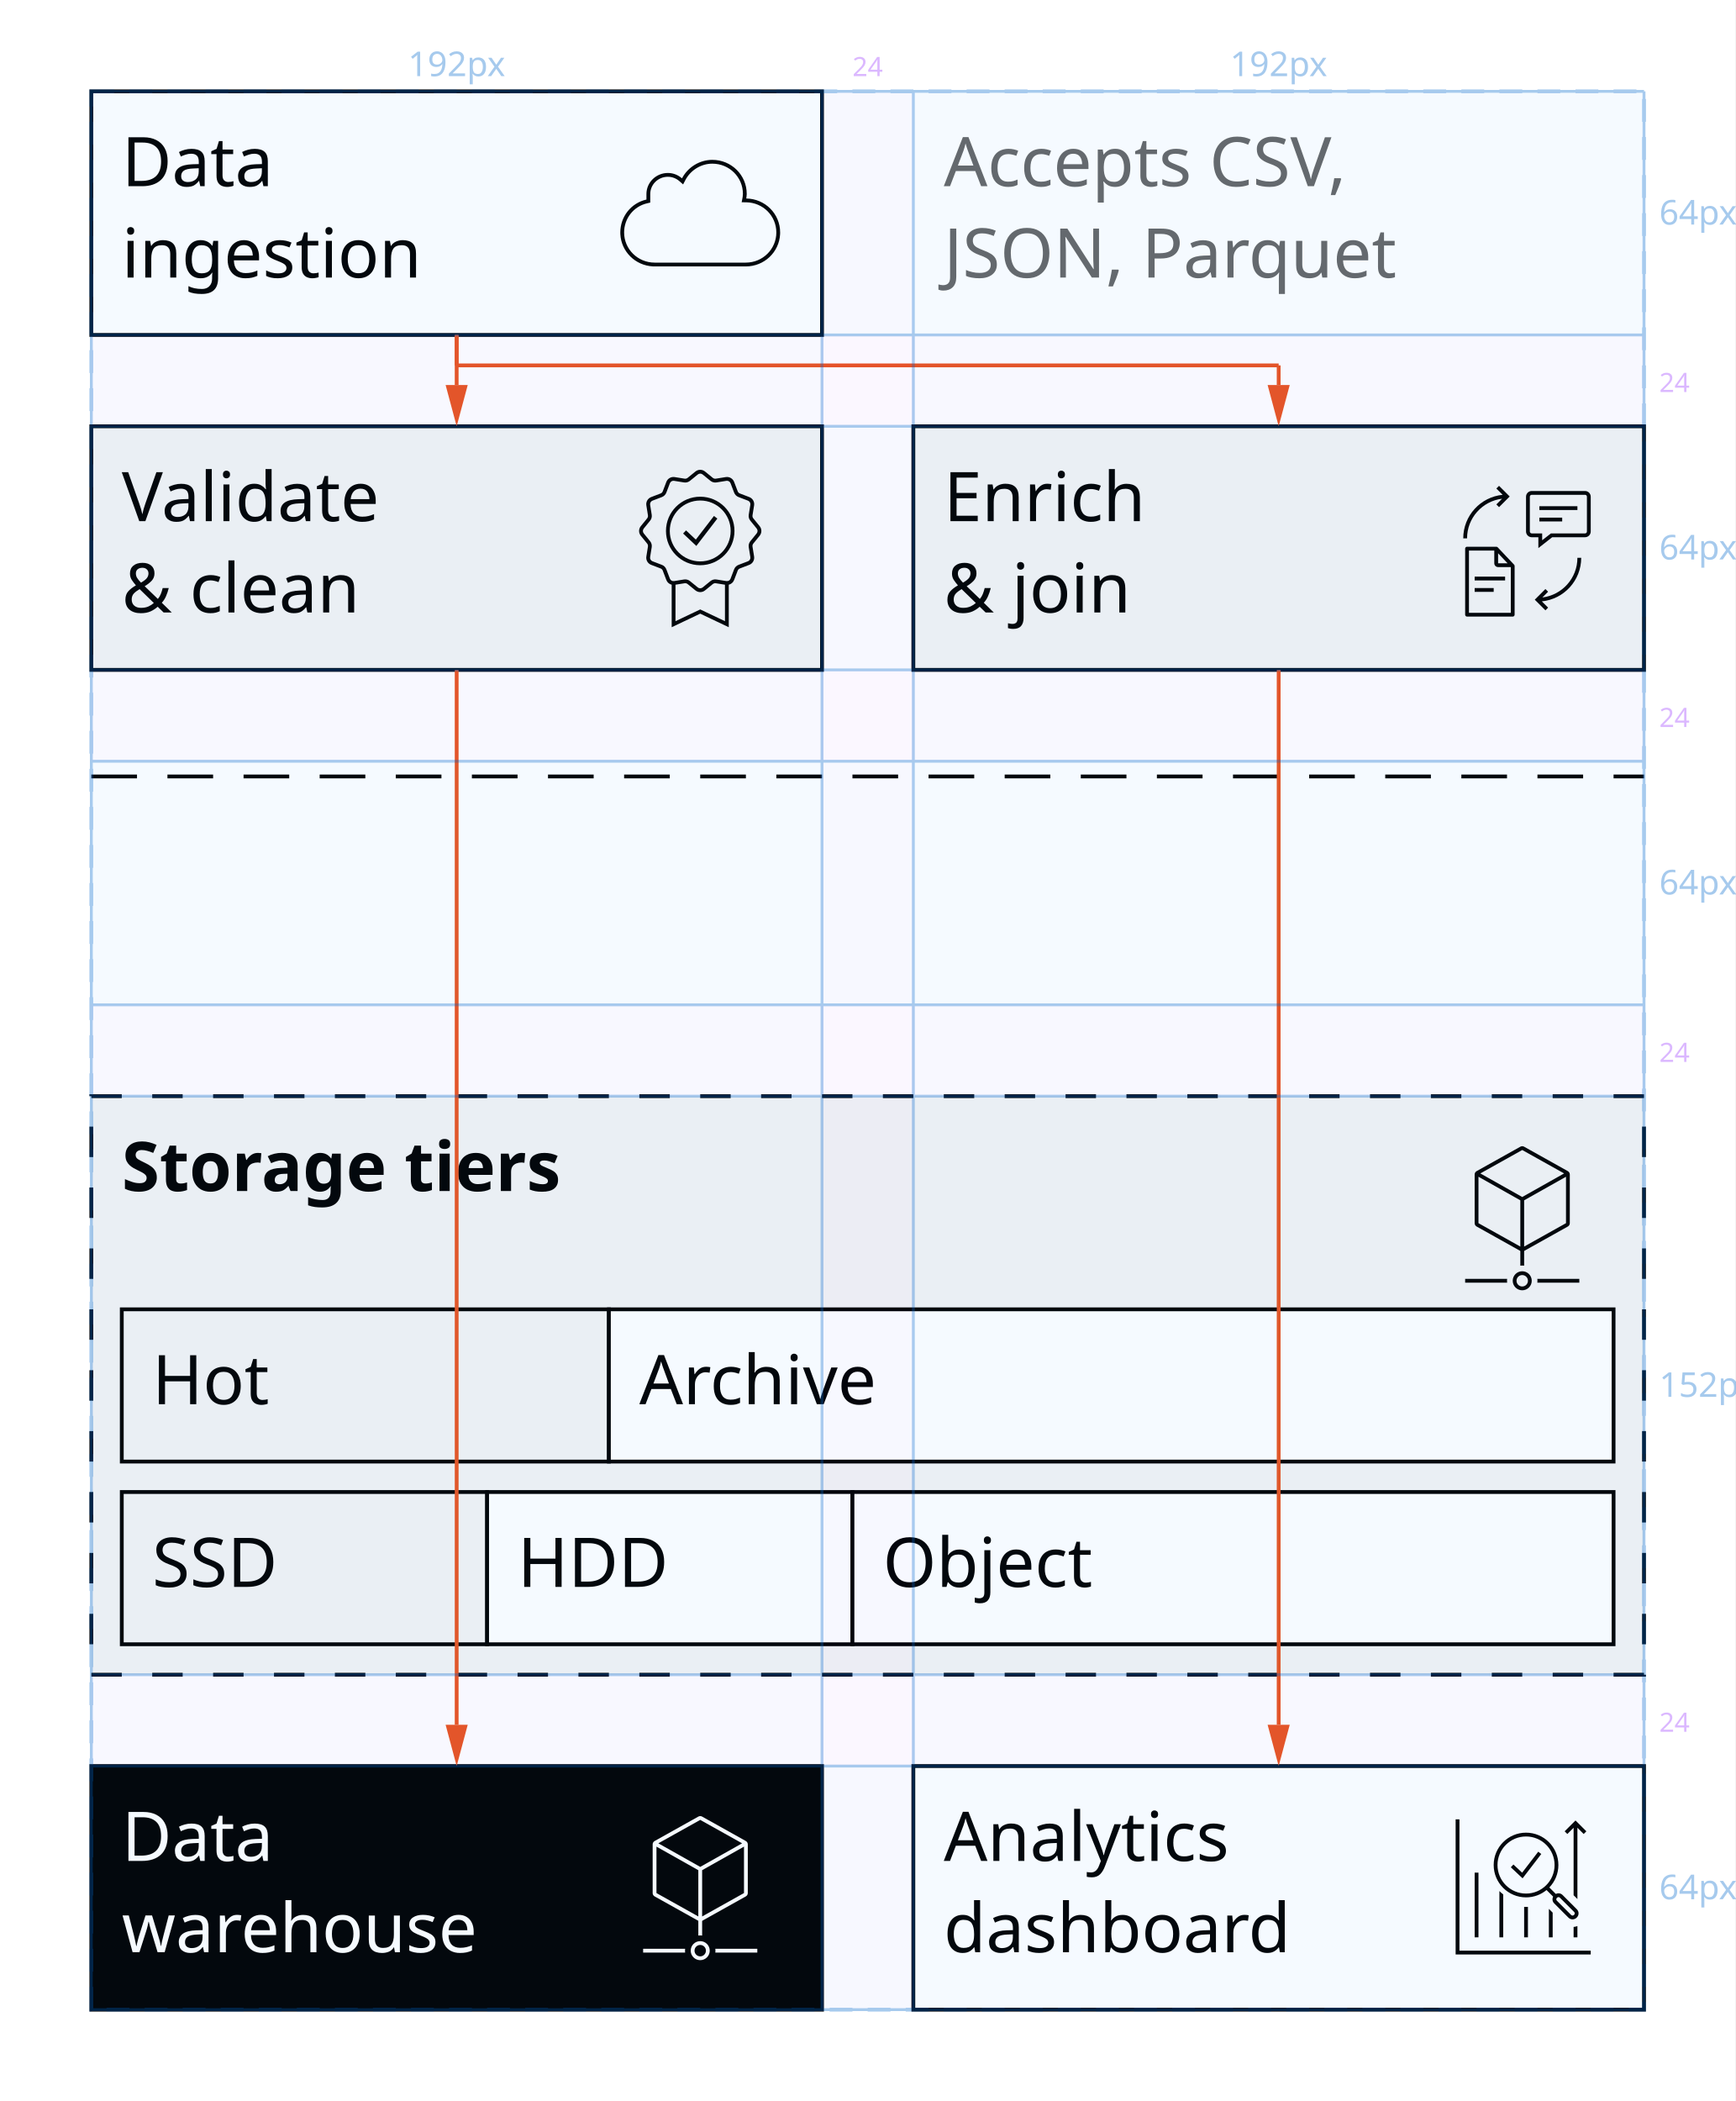
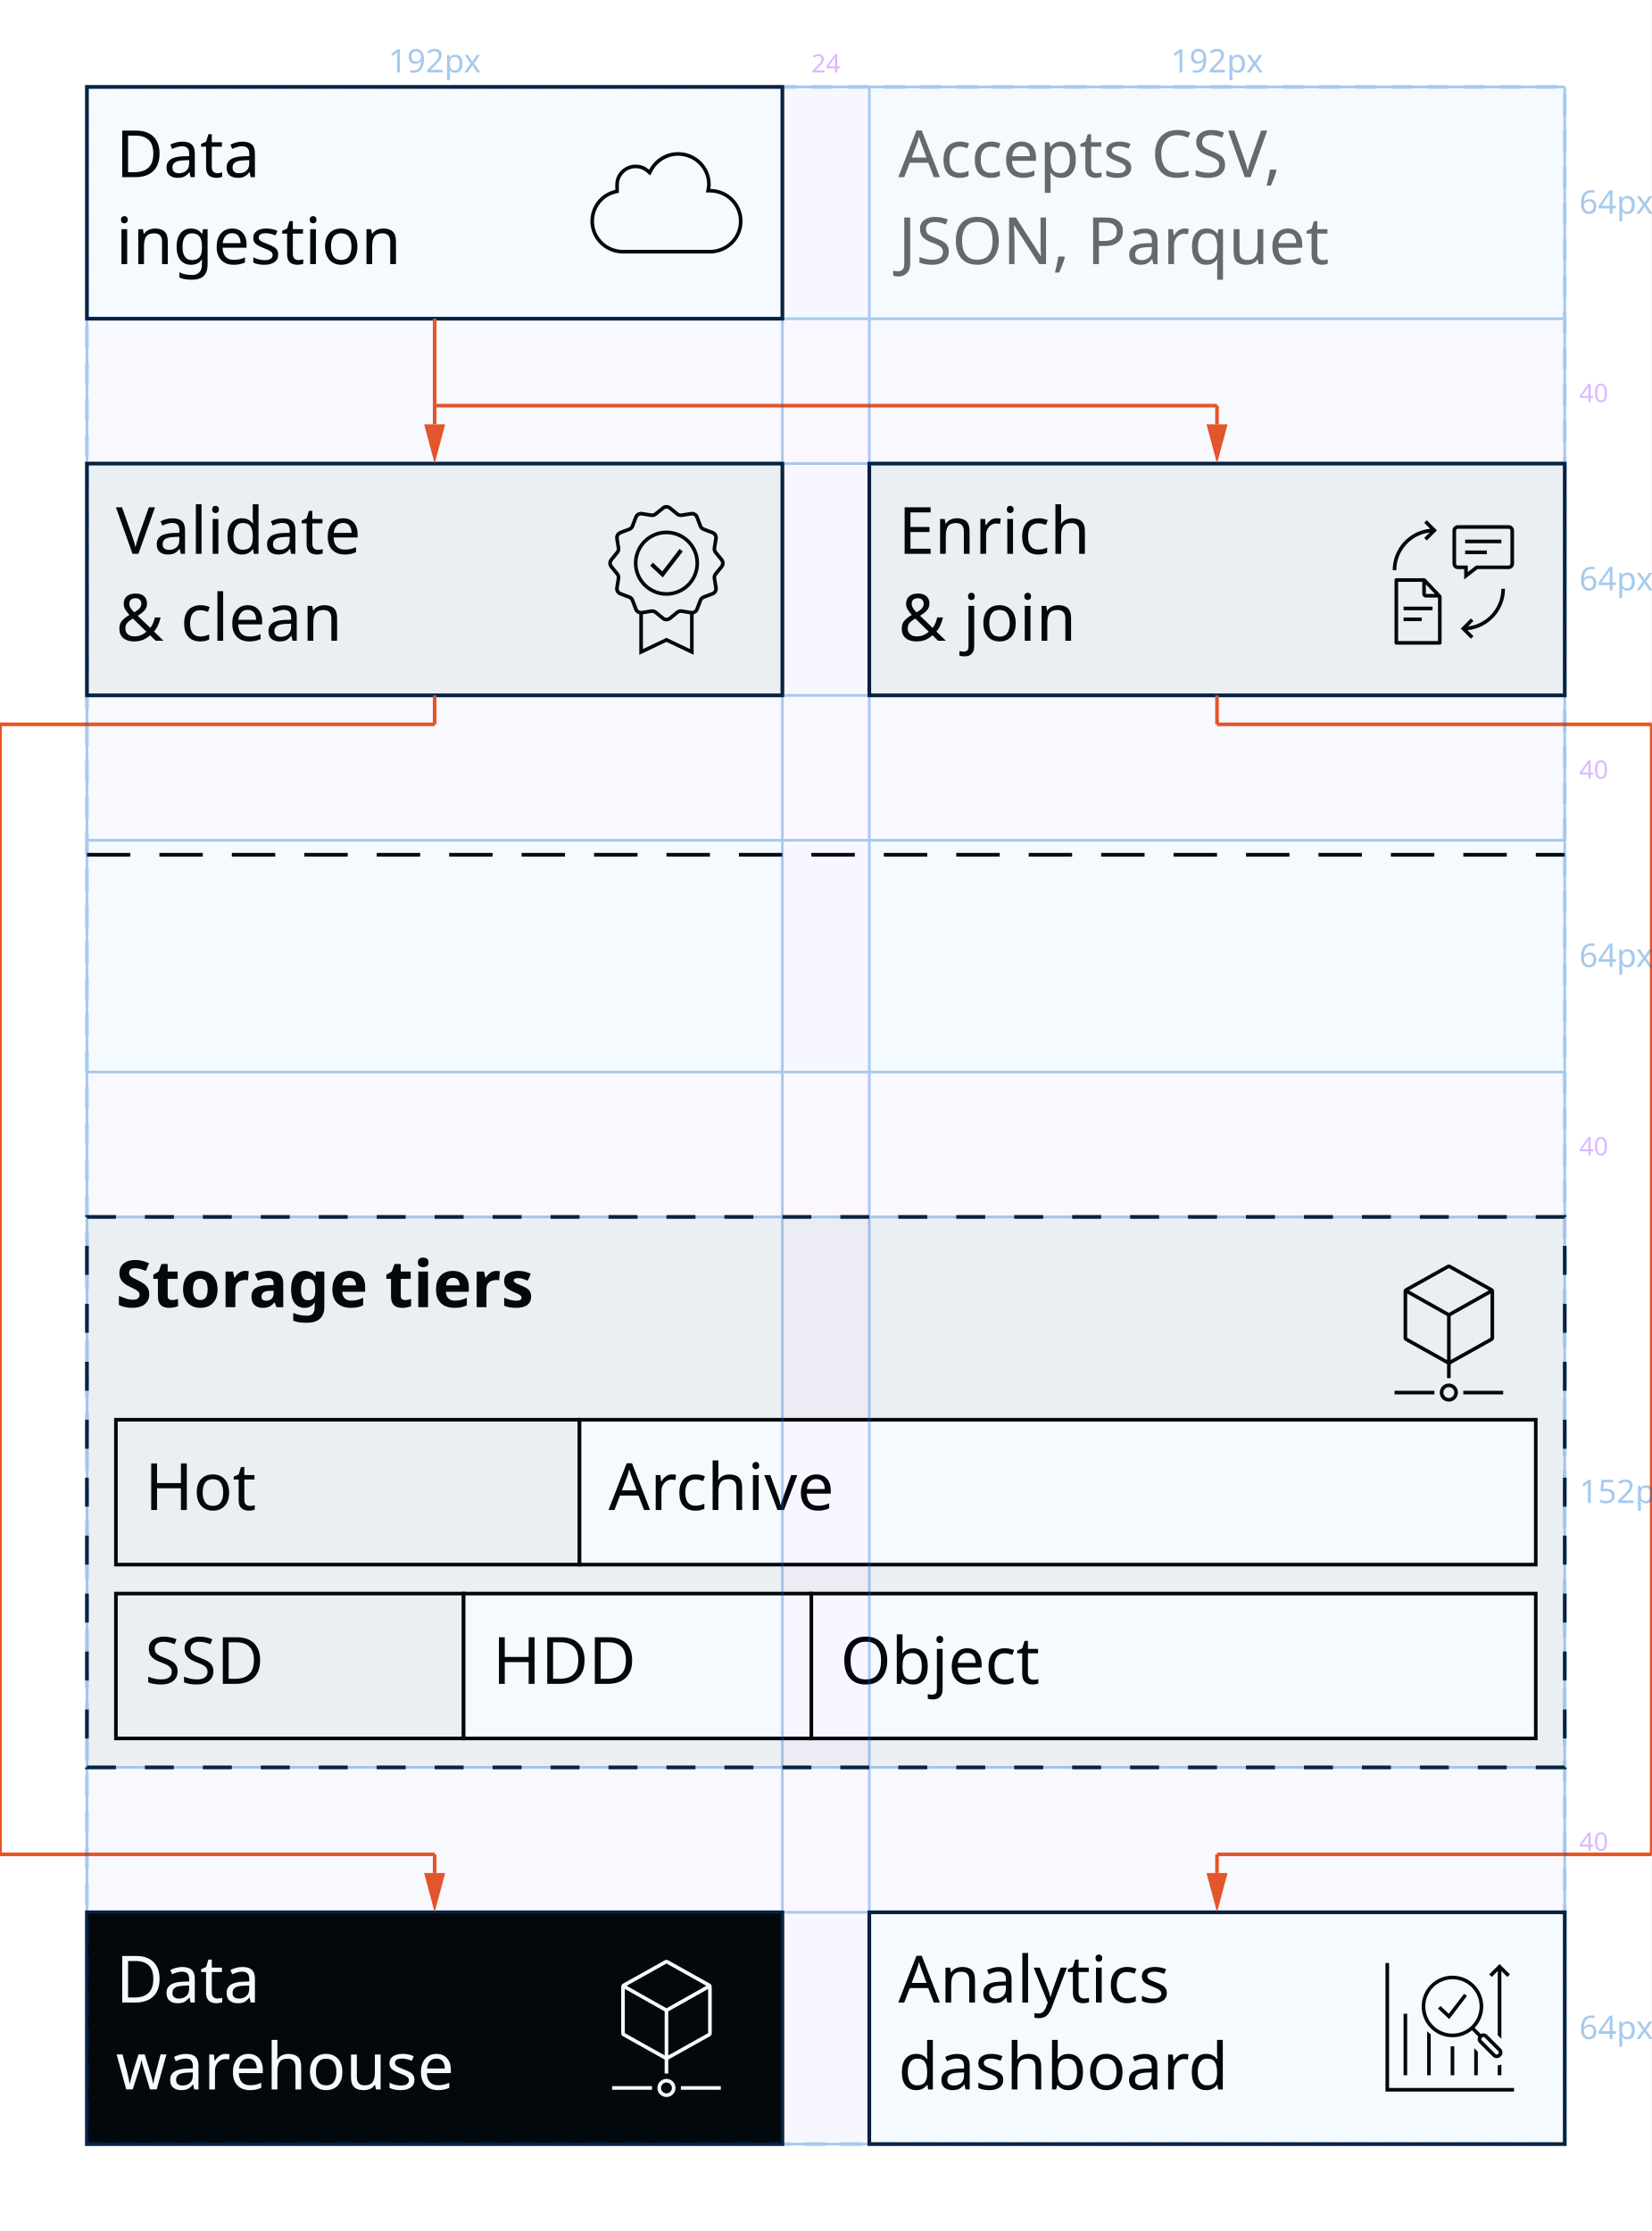
- <svg xmlns="http://www.w3.org/2000/svg" width="456" height="552" viewBox="0 0 456 552" xml:space="preserve">
-   <rect width="456" height="552" fill="#FFFFFF" />
+ <svg xmlns="http://www.w3.org/2000/svg" width="456" height="616" viewBox="0 0 456 616" xml:space="preserve">
+   <rect width="456" height="616" fill="#FFFFFF" />
  <g data-component-id="ingest">
    <rect x="24" y="24" width="192" height="64" fill="#FFFFFF" stroke="#000000" stroke-width="1" stroke-miterlimit="10" />
    <text font-family="Ubuntu Sans">
      <tspan x="32" y="48.92" font-size="18" font-weight="400" fill="#000000">Data</tspan>
      <tspan x="32" y="72.92" font-size="18" font-weight="400" fill="#000000">ingestion</tspan>
    </text>
    <g class="dg-icon" transform="translate(160 32)">
      <path fill-rule="evenodd" clip-rule="evenodd" d="M27.186 10C32.196 10 36.217 14 36.217 18.923L36.211 19.143C36.187 19.652 36.094 20.147 36.093 20.154C41.041 20.216 45 24.154 45 29.077L44.988 29.536C44.748 34.246 40.822 38 35.969 38H12.031L11.565 37.988C6.928 37.757 3.245 34.094 3.012 29.536L3 29.077C3 24.954 5.784 21.352 9.866 20.429V18.984C9.866 15.908 12.402 13.446 15.495 13.446L15.749 13.452C17.017 13.51 18.22 13.996 19.206 14.861C20.753 11.908 23.845 10 27.186 10ZM27.186 11C24.224 11 21.469 12.695 20.092 15.325L19.502 16.452L18.547 15.613C17.674 14.847 16.608 14.446 15.495 14.446C12.935 14.446 10.866 16.479 10.866 18.984V21.227L10.087 21.403C6.472 22.221 4 25.409 4 29.077C4 33.438 7.564 37 12.031 37H35.969C40.436 37 44 33.438 44 29.077C44 24.713 40.493 21.208 36.08 21.153L34.888 21.139L35.11 19.967V19.965C35.111 19.962 35.112 19.956 35.113 19.948C35.116 19.933 35.121 19.91 35.126 19.88C35.136 19.819 35.149 19.73 35.163 19.626C35.191 19.411 35.217 19.151 35.217 18.923C35.217 14.562 31.653 11 27.186 11Z" fill="#000000" />
    </g>
  </g>
  <g data-component-id="ingest_note">
    <rect x="240" y="24" width="192" height="64" fill="#FFFFFF" stroke="none" stroke-width="1" stroke-miterlimit="10" />
    <text font-family="Ubuntu Sans">
      <tspan x="248" y="48.92" font-size="18" font-weight="400" fill="#666666">Accepts CSV,</tspan>
      <tspan x="248" y="72.92" font-size="18" font-weight="400" fill="#666666">JSON, Parquet</tspan>
    </text>
  </g>
  <g data-component-id="validate">
-     <rect x="24" y="112" width="192" height="64" fill="#F3F3F3" stroke="#000000" stroke-width="1" stroke-miterlimit="10" />
+     <rect x="24" y="128" width="192" height="64" fill="#F3F3F3" stroke="#000000" stroke-width="1" stroke-miterlimit="10" />
    <text font-family="Ubuntu Sans">
-       <tspan x="32" y="136.92" font-size="18" font-weight="400" fill="#000000">Validate</tspan>
-       <tspan x="32" y="160.92" font-size="18" font-weight="400" fill="#000000">&amp; clean</tspan>
+       <tspan x="32" y="152.92" font-size="18" font-weight="400" fill="#000000">Validate</tspan>
+       <tspan x="32" y="176.92" font-size="18" font-weight="400" fill="#000000">&amp; clean</tspan>
    </text>
-     <g class="dg-icon" transform="translate(160 120)">
+     <g class="dg-icon" transform="translate(160 136)">
      <path fill-rule="evenodd" clip-rule="evenodd" d="M22.738 3.882C23.473 3.284 24.527 3.284 25.262 3.882L27.314 5.552C27.535 5.731 27.822 5.808 28.104 5.763L30.716 5.344C31.651 5.193 32.565 5.72 32.902 6.605L33.845 9.077C33.946 9.343 34.157 9.554 34.423 9.655L36.895 10.598C37.78 10.935 38.307 11.849 38.156 12.784L37.737 15.396C37.692 15.678 37.769 15.965 37.948 16.186L39.618 18.238C40.216 18.973 40.216 20.027 39.618 20.762L37.948 22.814C37.769 23.035 37.692 23.322 37.737 23.604L38.156 26.216C38.307 27.151 37.78 28.065 36.895 28.402L34.423 29.345C34.157 29.446 33.946 29.657 33.845 29.923L32.902 32.395C32.661 33.027 32.126 33.473 31.5 33.624V44.791L24 41.225L16.5 44.791V33.624C15.874 33.473 15.339 33.027 15.098 32.395L14.155 29.923C14.054 29.657 13.843 29.446 13.577 29.345L11.105 28.402C10.22 28.065 9.693 27.151 9.844 26.216L10.263 23.604C10.308 23.322 10.231 23.035 10.052 22.814L8.382 20.762C7.784 20.027 7.784 18.973 8.382 18.238L10.052 16.186C10.231 15.965 10.308 15.678 10.263 15.396L9.844 12.784C9.693 11.848 10.22 10.935 11.105 10.598L13.577 9.655C13.843 9.554 14.054 9.343 14.155 9.077L15.098 6.605C15.435 5.72 16.349 5.193 17.284 5.344L19.896 5.763C20.178 5.808 20.465 5.731 20.686 5.552L22.738 3.882ZM19.896 33.237L17.5 33.621V43.208L23.785 40.22L24 40.117L24.215 40.22L30.5 43.208V33.621L28.104 33.237C27.822 33.192 27.535 33.269 27.314 33.448L25.262 35.118C24.527 35.716 23.473 35.716 22.738 35.118L20.686 33.448C20.465 33.269 20.178 33.192 19.896 33.237ZM24.631 4.658C24.263 4.359 23.737 4.359 23.369 4.658L21.316 6.327C20.874 6.687 20.3 6.841 19.737 6.751L17.125 6.331C16.657 6.256 16.201 6.519 16.032 6.962L15.09 9.434C14.887 9.966 14.466 10.387 13.934 10.59L11.462 11.532C11.019 11.701 10.756 12.157 10.831 12.625L11.251 15.237C11.341 15.8 11.187 16.374 10.827 16.816L9.158 18.869C8.859 19.237 8.859 19.763 9.158 20.131L10.827 22.184C11.187 22.626 11.341 23.2 11.251 23.763L10.831 26.375C10.756 26.843 11.019 27.299 11.462 27.468L13.934 28.41C14.466 28.613 14.887 29.034 15.09 29.566L16.032 32.038C16.201 32.481 16.657 32.744 17.125 32.669L19.737 32.249C20.3 32.159 20.874 32.313 21.316 32.673L23.369 34.342C23.737 34.641 24.263 34.641 24.631 34.342L26.684 32.673C27.126 32.313 27.7 32.159 28.263 32.249L30.875 32.669C31.343 32.744 31.799 32.481 31.968 32.038L32.91 29.566C33.113 29.034 33.534 28.613 34.066 28.41L36.538 27.468C36.981 27.299 37.244 26.843 37.169 26.375L36.749 23.763C36.659 23.2 36.813 22.626 37.173 22.184L38.842 20.131C39.141 19.763 39.141 19.237 38.842 18.869L37.173 16.816C36.813 16.374 36.659 15.8 36.749 15.237L37.169 12.625C37.244 12.157 36.981 11.701 36.538 11.532L34.066 10.59C33.534 10.387 33.113 9.966 32.91 9.434L31.968 6.962C31.799 6.519 31.343 6.256 30.875 6.331L28.263 6.751C27.7 6.841 27.126 6.687 26.684 6.327L24.631 4.658Z" fill="#000000" />
      <path d="M28.5 16.248L22.977 23.439L22.525 23.013L19.501 20.171L20.27 19.351L22.842 21.768L27.607 15.562L28.5 16.248Z" fill="#000000" />
      <path fill-rule="evenodd" clip-rule="evenodd" d="M24 10.5C28.971 10.5 33 14.529 33 19.5C33 24.471 28.971 28.5 24 28.5C19.029 28.5 15 24.471 15 19.5C15 14.529 19.029 10.5 24 10.5ZM24 11.5C19.582 11.5 16 15.082 16 19.5C16 23.918 19.582 27.5 24 27.5C28.418 27.5 32 23.918 32 19.5C32 15.082 28.418 11.5 24 11.5Z" fill="#000000" />
    </g>
  </g>
  <g data-component-id="enrich">
-     <rect x="240" y="112" width="192" height="64" fill="#F3F3F3" stroke="#000000" stroke-width="1" stroke-miterlimit="10" />
+     <rect x="240" y="128" width="192" height="64" fill="#F3F3F3" stroke="#000000" stroke-width="1" stroke-miterlimit="10" />
    <text font-family="Ubuntu Sans">
-       <tspan x="248" y="136.92" font-size="18" font-weight="400" fill="#000000">Enrich</tspan>
-       <tspan x="248" y="160.92" font-size="18" font-weight="400" fill="#000000">&amp; join</tspan>
+       <tspan x="248" y="152.92" font-size="18" font-weight="400" fill="#000000">Enrich</tspan>
+       <tspan x="248" y="176.92" font-size="18" font-weight="400" fill="#000000">&amp; join</tspan>
    </text>
-     <g class="dg-icon" transform="translate(376 120)">
+     <g class="dg-icon" transform="translate(376 136)">
      <path d="M39.5 26.556C39.5 32.519 34.961 37.421 29.149 37.998L30.798 39.647L30.091 40.353L27.293 37.556L30.091 34.758L30.798 35.465L29.288 36.974C34.479 36.338 38.5 31.918 38.5 26.556H39.5Z" fill="#000000" />
      <path d="M20.707 10.444L17.909 13.242L17.202 12.535L18.711 11.025C13.52 11.661 9.5 16.082 9.5 21.444H8.5C8.5 15.481 13.039 10.578 18.85 10.001L17.202 8.354L17.909 7.646L20.707 10.444Z" fill="#000000" />
      <path d="M34.5 17H28.5V16H34.5V17Z" fill="#000000" />
      <path d="M38.5 14H28.5V13H38.5V14Z" fill="#000000" />
      <path fill-rule="evenodd" clip-rule="evenodd" d="M40.5 9C41.328 9 42 9.672 42 10.5V19.645C42 20.422 41.41 21.061 40.653 21.138L40.5 21.145H31.881L28.238 24V21.145H26.5L26.347 21.138C25.59 21.061 25 20.422 25 19.645V10.5C25 9.672 25.672 9 26.5 9H40.5ZM26.5 10C26.224 10 26 10.224 26 10.5V19.645C26 19.922 26.224 20.145 26.5 20.145H29.238V21.945L31.536 20.145H40.5C40.776 20.145 41 19.922 41 19.645V10.5C41 10.258 40.829 10.056 40.601 10.01L40.5 10H26.5Z" fill="#000000" />
      <path d="M16.5 35.5H11.5V34.5H16.5V35.5Z" fill="#000000" />
      <path d="M19.5 32.5H11.5V31.5H19.5V32.5Z" fill="#000000" />
      <path fill-rule="evenodd" clip-rule="evenodd" d="M17.196 23.648C17.334 23.648 17.465 23.704 17.56 23.804L21.863 28.356C21.951 28.449 22 28.573 22 28.7V41.5C22 41.776 21.776 42 21.5 42H9.5C9.224 42 9 41.776 9 41.5V24.148C9 23.906 9.171 23.704 9.399 23.657L9.5 23.648H17.196ZM10 41H21V28.99H17.657C17.105 28.99 16.657 28.542 16.657 27.99V24.648H10V41ZM17.657 27.99H20.142L17.657 25.362V27.99Z" fill="#000000" />
    </g>
  </g>
  <g data-component-id="_auto_1">
-     <line class="dg-separator" x1="24" y1="204.0" x2="432" y2="204.0" fill="none" stroke="#000000" stroke-width="1" stroke-miterlimit="10" stroke-dasharray="12 8" />
+     <line class="dg-separator" x1="24" y1="236.0" x2="432" y2="236.0" fill="none" stroke="#000000" stroke-width="1" stroke-miterlimit="10" stroke-dasharray="12 8" />
  </g>
  <g data-component-id="storage">
-     <rect x="24" y="288" width="408" height="152" fill="#F3F3F3" stroke="#000000" stroke-width="1" stroke-miterlimit="10" stroke-dasharray="8 8" />
+     <rect x="24" y="336" width="408" height="152" fill="#F3F3F3" stroke="#000000" stroke-width="1" stroke-miterlimit="10" stroke-dasharray="8 8" />
    <text font-family="Ubuntu Sans">
-       <tspan x="32" y="312.92" font-size="18" font-weight="700" fill="#000000">Storage tiers</tspan>
+       <tspan x="32" y="360.92" font-size="18" font-weight="700" fill="#000000">Storage tiers</tspan>
    </text>
  </g>
-   <rect x="32" y="344" width="128" height="40" fill="#F3F3F3" stroke="#000000" stroke-width="1" stroke-miterlimit="10" />
+   <rect x="32" y="392" width="128" height="40" fill="#F3F3F3" stroke="#000000" stroke-width="1" stroke-miterlimit="10" />
  <text font-family="Ubuntu Sans">
-     <tspan x="40" y="368.92" font-size="18" font-weight="400" fill="#000000">Hot</tspan>
+     <tspan x="40" y="416.92" font-size="18" font-weight="400" fill="#000000">Hot</tspan>
  </text>
-   <rect x="160" y="344" width="264" height="40" fill="#FFFFFF" stroke="#000000" stroke-width="1" stroke-miterlimit="10" />
+   <rect x="160" y="392" width="264" height="40" fill="#FFFFFF" stroke="#000000" stroke-width="1" stroke-miterlimit="10" />
  <text font-family="Ubuntu Sans">
-     <tspan x="168" y="368.92" font-size="18" font-weight="400" fill="#000000">Archive</tspan>
+     <tspan x="168" y="416.92" font-size="18" font-weight="400" fill="#000000">Archive</tspan>
  </text>
-   <rect x="32" y="392" width="96" height="40" fill="#F3F3F3" stroke="#000000" stroke-width="1" stroke-miterlimit="10" />
+   <rect x="32" y="440" width="96" height="40" fill="#F3F3F3" stroke="#000000" stroke-width="1" stroke-miterlimit="10" />
  <text font-family="Ubuntu Sans">
-     <tspan x="40" y="416.92" font-size="18" font-weight="400" fill="#000000">SSD</tspan>
+     <tspan x="40" y="464.92" font-size="18" font-weight="400" fill="#000000">SSD</tspan>
  </text>
-   <rect x="128" y="392" width="96" height="40" fill="#FFFFFF" stroke="#000000" stroke-width="1" stroke-miterlimit="10" />
+   <rect x="128" y="440" width="96" height="40" fill="#FFFFFF" stroke="#000000" stroke-width="1" stroke-miterlimit="10" />
  <text font-family="Ubuntu Sans">
-     <tspan x="136" y="416.92" font-size="18" font-weight="400" fill="#000000">HDD</tspan>
+     <tspan x="136" y="464.92" font-size="18" font-weight="400" fill="#000000">HDD</tspan>
  </text>
-   <rect x="224" y="392" width="200" height="40" fill="#FFFFFF" stroke="#000000" stroke-width="1" stroke-miterlimit="10" />
+   <rect x="224" y="440" width="200" height="40" fill="#FFFFFF" stroke="#000000" stroke-width="1" stroke-miterlimit="10" />
  <text font-family="Ubuntu Sans">
-     <tspan x="232" y="416.92" font-size="18" font-weight="400" fill="#000000">Object</tspan>
+     <tspan x="232" y="464.92" font-size="18" font-weight="400" fill="#000000">Object</tspan>
  </text>
  <g data-component-id="storage">
-     <g class="dg-icon" transform="translate(376 296)">
+     <g class="dg-icon" transform="translate(376 344)">
      <path fill-rule="evenodd" clip-rule="evenodd" d="M35.988 11.699C36.304 11.876 36.5 12.21 36.5 12.572V25.369C36.5 25.732 36.304 26.066 35.988 26.242L24 32.941L12.012 26.242C11.696 26.066 11.5 25.732 11.5 25.369V12.572C11.5 12.21 11.696 11.876 12.012 11.699L23.512 5.273C23.815 5.103 24.185 5.103 24.488 5.273L35.988 11.699ZM12.5 25.368L23.5 31.515V19.361L12.5 13.166V25.368ZM24.5 19.361V31.515L35.5 25.368V13.167L24.5 19.361ZM12.992 12.297L24 18.494L35.007 12.297L24 6.146L12.992 12.297Z" fill="#000000" />
      <path d="M20.032 40C20.012 40.164 20 40.331 20 40.5C20 40.669 20.012 40.836 20.032 41H9V40H20.032Z" fill="#000000" />
      <path d="M39 40V41H27.968C27.988 40.836 28 40.669 28 40.5C28 40.331 27.988 40.164 27.968 40H39Z" fill="#000000" />
      <path d="M24.5 36.531C24.336 36.511 24.169 36.5 24 36.5C23.831 36.5 23.664 36.511 23.5 36.531V32H24.5V36.531Z" fill="#000000" />
      <path fill-rule="evenodd" clip-rule="evenodd" d="M24 38C25.381 38 26.5 39.119 26.5 40.5C26.5 41.881 25.381 43 24 43C22.619 43 21.5 41.881 21.5 40.5C21.5 39.119 22.619 38 24 38ZM24 39C23.172 39 22.5 39.672 22.5 40.5C22.5 41.328 23.172 42 24 42C24.828 42 25.5 41.328 25.5 40.5C25.5 39.672 24.828 39 24 39Z" fill="#000000" />
    </g>
  </g>
  <g data-component-id="warehouse">
-     <rect x="24" y="464" width="192" height="64" fill="#000000" stroke="#000000" stroke-width="1" stroke-miterlimit="10" />
+     <rect x="24" y="528" width="192" height="64" fill="#000000" stroke="#000000" stroke-width="1" stroke-miterlimit="10" />
    <text font-family="Ubuntu Sans">
-       <tspan x="32" y="488.92" font-size="18" font-weight="400" fill="#FFFFFF">Data</tspan>
-       <tspan x="32" y="512.92" font-size="18" font-weight="400" fill="#FFFFFF">warehouse</tspan>
+       <tspan x="32" y="552.92" font-size="18" font-weight="400" fill="#FFFFFF">Data</tspan>
+       <tspan x="32" y="576.92" font-size="18" font-weight="400" fill="#FFFFFF">warehouse</tspan>
    </text>
-     <g class="dg-icon" transform="translate(160 472)">
+     <g class="dg-icon" transform="translate(160 536)">
      <path fill-rule="evenodd" clip-rule="evenodd" d="M35.988 11.699C36.304 11.876 36.5 12.21 36.5 12.572V25.369C36.5 25.732 36.304 26.066 35.988 26.242L24 32.941L12.012 26.242C11.696 26.066 11.5 25.732 11.5 25.369V12.572C11.5 12.21 11.696 11.876 12.012 11.699L23.512 5.273C23.815 5.103 24.185 5.103 24.488 5.273L35.988 11.699ZM12.5 25.368L23.5 31.515V19.361L12.5 13.166V25.368ZM24.5 19.361V31.515L35.5 25.368V13.167L24.5 19.361ZM12.992 12.297L24 18.494L35.007 12.297L24 6.146L12.992 12.297Z" fill="#FFFFFF" />
      <path d="M20.032 40C20.012 40.164 20 40.331 20 40.5C20 40.669 20.012 40.836 20.032 41H9V40H20.032Z" fill="#FFFFFF" />
      <path d="M39 40V41H27.968C27.988 40.836 28 40.669 28 40.5C28 40.331 27.988 40.164 27.968 40H39Z" fill="#FFFFFF" />
      <path d="M24.5 36.531C24.336 36.511 24.169 36.5 24 36.5C23.831 36.5 23.664 36.511 23.5 36.531V32H24.5V36.531Z" fill="#FFFFFF" />
      <path fill-rule="evenodd" clip-rule="evenodd" d="M24 38C25.381 38 26.5 39.119 26.5 40.5C26.5 41.881 25.381 43 24 43C22.619 43 21.5 41.881 21.5 40.5C21.5 39.119 22.619 38 24 38ZM24 39C23.172 39 22.5 39.672 22.5 40.5C22.5 41.328 23.172 42 24 42C24.828 42 25.5 41.328 25.5 40.5C25.5 39.672 24.828 39 24 39Z" fill="#FFFFFF" />
    </g>
  </g>
  <g data-component-id="dashboard">
-     <rect x="240" y="464" width="192" height="64" fill="#FFFFFF" stroke="#000000" stroke-width="1" stroke-miterlimit="10" />
+     <rect x="240" y="528" width="192" height="64" fill="#FFFFFF" stroke="#000000" stroke-width="1" stroke-miterlimit="10" />
    <text font-family="Ubuntu Sans">
-       <tspan x="248" y="488.92" font-size="18" font-weight="400" fill="#000000">Analytics</tspan>
-       <tspan x="248" y="512.92" font-size="18" font-weight="400" fill="#000000">dashboard</tspan>
+       <tspan x="248" y="552.92" font-size="18" font-weight="400" fill="#000000">Analytics</tspan>
+       <tspan x="248" y="576.92" font-size="18" font-weight="400" fill="#000000">dashboard</tspan>
    </text>
-     <g class="dg-icon" transform="translate(376 472)">
+     <g class="dg-icon" transform="translate(376 536)">
      <path d="M7.5 40.5H42V41.5H6.5V6H7.5V40.5Z" fill="#000000" />
      <path d="M12.5 37H11.5V20H12.5V37Z" fill="#000000" />
      <path d="M18 24.841C18.313 25.156 18.648 25.449 19 25.721V37H18V24.841Z" fill="#000000" />
      <path d="M25.5 37H24.5V29H25.5V37Z" fill="#000000" />
      <path d="M32 30.512V37H31V29.512L32 30.512Z" fill="#000000" />
      <path d="M38.5 37H37.5V34.27C37.841 34.242 38.178 34.166 38.5 34.039V37Z" fill="#000000" />
      <path d="M40.853 9.146L40.147 9.854L38.5 8.207V26.946L37.5 25.946V8.207L35.853 9.854L35.147 9.146L38 6.293L40.853 9.146Z" fill="#000000" />
      <path fill-rule="evenodd" clip-rule="evenodd" d="M25 9.5C29.694 9.5 33.5 13.306 33.5 18C33.5 20.289 32.593 22.365 31.121 23.894L32.831 25.604C33.398 25.303 34.117 25.392 34.594 25.869L38.363 29.639C38.949 30.224 38.949 31.174 38.363 31.76L38.28 31.843L38.166 31.945C37.577 32.426 36.708 32.392 36.159 31.843L32.39 28.074C31.912 27.597 31.824 26.877 32.124 26.311L30.387 24.573C28.92 25.776 27.045 26.5 25 26.5C20.306 26.5 16.5 22.694 16.5 18C16.5 13.306 20.306 9.5 25 9.5ZM33.887 26.577C33.691 26.382 33.375 26.382 33.18 26.577L33.097 26.659C32.902 26.854 32.902 27.171 33.097 27.366L36.866 31.136C37.062 31.331 37.378 31.331 37.573 31.136L37.656 31.053C37.851 30.858 37.851 30.541 37.656 30.346L33.887 26.577ZM25 10.5C20.858 10.5 17.5 13.858 17.5 18C17.5 22.142 20.858 25.5 25 25.5C29.142 25.5 32.5 22.142 32.5 18C32.5 13.858 29.142 10.5 25 10.5Z" fill="#000000" />
      <path d="M29.001 15.109L24.092 21.501L21 18.596L21.686 17.867L23.972 20.015L28.208 14.5L29.001 15.109Z" fill="#000000" />
    </g>
  </g>
  <g data-component-id="_auto_2">
-     <line x1="120" y1="88" x2="120" y2="101.159" fill="none" stroke="#E95420" stroke-width="1" stroke-miterlimit="10" />
-     <polygon points="117.095,101.159 120,112 122.905,101.159" fill="#E95420" />
+     <line x1="120" y1="88" x2="120" y2="117.159" fill="none" stroke="#E95420" stroke-width="1" stroke-miterlimit="10" />
+     <polygon points="117.095,117.159 120,128 122.905,117.159" fill="#E95420" />
  </g>
  <g data-component-id="_auto_3">
-     <line x1="120" y1="88" x2="120" y2="96" fill="none" stroke="#E95420" stroke-width="1" stroke-miterlimit="10" />
-     <line x1="120" y1="96" x2="336" y2="96" fill="none" stroke="#E95420" stroke-width="1" stroke-miterlimit="10" />
-     <line x1="336" y1="96" x2="336" y2="101.159" fill="none" stroke="#E95420" stroke-width="1" stroke-miterlimit="10" />
-     <polygon points="333.095,101.159 336,112 338.905,101.159" fill="#E95420" />
+     <line x1="120" y1="88" x2="120" y2="112" fill="none" stroke="#E95420" stroke-width="1" stroke-miterlimit="10" />
+     <line x1="120" y1="112" x2="336" y2="112" fill="none" stroke="#E95420" stroke-width="1" stroke-miterlimit="10" />
+     <line x1="336" y1="112" x2="336" y2="117.159" fill="none" stroke="#E95420" stroke-width="1" stroke-miterlimit="10" />
+     <polygon points="333.095,117.159 336,128 338.905,117.159" fill="#E95420" />
  </g>
  <g data-component-id="_auto_4">
-     <line x1="120" y1="176" x2="120" y2="453.159" fill="none" stroke="#E95420" stroke-width="1" stroke-miterlimit="10" />
-     <polygon points="117.095,453.159 120,464 122.905,453.159" fill="#E95420" />
+     <line x1="120" y1="192" x2="120" y2="200" fill="none" stroke="#E95420" stroke-width="1" stroke-miterlimit="10" />
+     <line x1="120" y1="200" x2="0" y2="200" fill="none" stroke="#E95420" stroke-width="1" stroke-miterlimit="10" />
+     <line x1="0" y1="200" x2="0" y2="512" fill="none" stroke="#E95420" stroke-width="1" stroke-miterlimit="10" />
+     <line x1="0" y1="512" x2="120" y2="512" fill="none" stroke="#E95420" stroke-width="1" stroke-miterlimit="10" />
+     <line x1="120" y1="512" x2="120" y2="517.159" fill="none" stroke="#E95420" stroke-width="1" stroke-miterlimit="10" />
+     <polygon points="117.095,517.159 120,528 122.905,517.159" fill="#E95420" />
  </g>
  <g data-component-id="_auto_5">
-     <line x1="336" y1="176" x2="336" y2="453.159" fill="none" stroke="#E95420" stroke-width="1" stroke-miterlimit="10" />
-     <polygon points="333.095,453.159 336,464 338.905,453.159" fill="#E95420" />
+     <line x1="336" y1="192" x2="336" y2="200" fill="none" stroke="#E95420" stroke-width="1" stroke-miterlimit="10" />
+     <line x1="336" y1="200" x2="456" y2="200" fill="none" stroke="#E95420" stroke-width="1" stroke-miterlimit="10" />
+     <line x1="456" y1="200" x2="456" y2="512" fill="none" stroke="#E95420" stroke-width="1" stroke-miterlimit="10" />
+     <line x1="456" y1="512" x2="336" y2="512" fill="none" stroke="#E95420" stroke-width="1" stroke-miterlimit="10" />
+     <line x1="336" y1="512" x2="336" y2="517.159" fill="none" stroke="#E95420" stroke-width="1" stroke-miterlimit="10" />
+     <polygon points="333.095,517.159 336,528 338.905,517.159" fill="#E95420" />
  </g>
  <g id="layout-grid" opacity="0.35" style="pointer-events:none">
-     <rect x="24" y="24" width="408" height="504" fill="none" stroke="#0066CC" stroke-width="1" stroke-dasharray="6 4" />
-     <rect x="24" y="24" width="192" height="504" fill="#3399FF" opacity="0.08" />
-     <line x1="24" y1="24" x2="24" y2="528" stroke="#0066CC" stroke-width="0.75" />
-     <line x1="216" y1="24" x2="216" y2="528" stroke="#0066CC" stroke-width="0.75" />
+     <rect x="24" y="24" width="408" height="568" fill="none" stroke="#0066CC" stroke-width="1" stroke-dasharray="6 4" />
+     <rect x="24" y="24" width="192" height="568" fill="#3399FF" opacity="0.08" />
+     <line x1="24" y1="24" x2="24" y2="592" stroke="#0066CC" stroke-width="0.75" />
+     <line x1="216" y1="24" x2="216" y2="592" stroke="#0066CC" stroke-width="0.75" />
    <text x="120.0" y="20" text-anchor="middle" font-size="9" fill="#0066CC" font-family="Ubuntu Sans, sans-serif">192px</text>
-     <rect x="240" y="24" width="192" height="504" fill="#3399FF" opacity="0.08" />
-     <line x1="240" y1="24" x2="240" y2="528" stroke="#0066CC" stroke-width="0.75" />
-     <line x1="432" y1="24" x2="432" y2="528" stroke="#0066CC" stroke-width="0.75" />
+     <rect x="240" y="24" width="192" height="568" fill="#3399FF" opacity="0.08" />
+     <line x1="240" y1="24" x2="240" y2="592" stroke="#0066CC" stroke-width="0.75" />
+     <line x1="432" y1="24" x2="432" y2="592" stroke="#0066CC" stroke-width="0.75" />
    <text x="336.0" y="20" text-anchor="middle" font-size="9" fill="#0066CC" font-family="Ubuntu Sans, sans-serif">192px</text>
-     <rect x="216" y="24" width="24" height="504" fill="#9933FF" opacity="0.06" />
+     <rect x="216" y="24" width="24" height="568" fill="#9933FF" opacity="0.06" />
    <text x="228.0" y="20" text-anchor="middle" font-size="7" fill="#9933FF" font-family="Ubuntu Sans, sans-serif">24</text>
    <rect x="24" y="24" width="408" height="64" fill="#3399FF" opacity="0.08" />
    <line x1="24" y1="24" x2="432" y2="24" stroke="#0066CC" stroke-width="0.75" />
    <line x1="24" y1="88" x2="432" y2="88" stroke="#0066CC" stroke-width="0.75" />
    <text x="436" y="59.0" font-size="9" fill="#0066CC" font-family="Ubuntu Sans, sans-serif">64px</text>
-     <rect x="24" y="112" width="408" height="64" fill="#3399FF" opacity="0.08" />
-     <line x1="24" y1="112" x2="432" y2="112" stroke="#0066CC" stroke-width="0.75" />
-     <line x1="24" y1="176" x2="432" y2="176" stroke="#0066CC" stroke-width="0.75" />
-     <text x="436" y="147.0" font-size="9" fill="#0066CC" font-family="Ubuntu Sans, sans-serif">64px</text>
-     <rect x="24" y="200" width="408" height="64" fill="#3399FF" opacity="0.08" />
-     <line x1="24" y1="200" x2="432" y2="200" stroke="#0066CC" stroke-width="0.75" />
-     <line x1="24" y1="264" x2="432" y2="264" stroke="#0066CC" stroke-width="0.75" />
-     <text x="436" y="235.0" font-size="9" fill="#0066CC" font-family="Ubuntu Sans, sans-serif">64px</text>
-     <rect x="24" y="288" width="408" height="152" fill="#3399FF" opacity="0.08" />
-     <line x1="24" y1="288" x2="432" y2="288" stroke="#0066CC" stroke-width="0.75" />
-     <line x1="24" y1="440" x2="432" y2="440" stroke="#0066CC" stroke-width="0.75" />
-     <text x="436" y="367.0" font-size="9" fill="#0066CC" font-family="Ubuntu Sans, sans-serif">152px</text>
-     <rect x="24" y="464" width="408" height="64" fill="#3399FF" opacity="0.08" />
-     <line x1="24" y1="464" x2="432" y2="464" stroke="#0066CC" stroke-width="0.75" />
+     <rect x="24" y="128" width="408" height="64" fill="#3399FF" opacity="0.08" />
+     <line x1="24" y1="128" x2="432" y2="128" stroke="#0066CC" stroke-width="0.75" />
+     <line x1="24" y1="192" x2="432" y2="192" stroke="#0066CC" stroke-width="0.75" />
+     <text x="436" y="163.0" font-size="9" fill="#0066CC" font-family="Ubuntu Sans, sans-serif">64px</text>
+     <rect x="24" y="232" width="408" height="64" fill="#3399FF" opacity="0.08" />
+     <line x1="24" y1="232" x2="432" y2="232" stroke="#0066CC" stroke-width="0.75" />
+     <line x1="24" y1="296" x2="432" y2="296" stroke="#0066CC" stroke-width="0.75" />
+     <text x="436" y="267.0" font-size="9" fill="#0066CC" font-family="Ubuntu Sans, sans-serif">64px</text>
+     <rect x="24" y="336" width="408" height="152" fill="#3399FF" opacity="0.08" />
+     <line x1="24" y1="336" x2="432" y2="336" stroke="#0066CC" stroke-width="0.75" />
+     <line x1="24" y1="488" x2="432" y2="488" stroke="#0066CC" stroke-width="0.75" />
+     <text x="436" y="415.0" font-size="9" fill="#0066CC" font-family="Ubuntu Sans, sans-serif">152px</text>
+     <rect x="24" y="528" width="408" height="64" fill="#3399FF" opacity="0.08" />
    <line x1="24" y1="528" x2="432" y2="528" stroke="#0066CC" stroke-width="0.75" />
-     <text x="436" y="499.0" font-size="9" fill="#0066CC" font-family="Ubuntu Sans, sans-serif">64px</text>
-     <rect x="24" y="88" width="408" height="24" fill="#9933FF" opacity="0.06" />
-     <text x="436" y="103.0" font-size="7" fill="#9933FF" font-family="Ubuntu Sans, sans-serif">24</text>
-     <rect x="24" y="176" width="408" height="24" fill="#9933FF" opacity="0.06" />
-     <text x="436" y="191.0" font-size="7" fill="#9933FF" font-family="Ubuntu Sans, sans-serif">24</text>
-     <rect x="24" y="264" width="408" height="24" fill="#9933FF" opacity="0.06" />
-     <text x="436" y="279.0" font-size="7" fill="#9933FF" font-family="Ubuntu Sans, sans-serif">24</text>
-     <rect x="24" y="440" width="408" height="24" fill="#9933FF" opacity="0.06" />
-     <text x="436" y="455.0" font-size="7" fill="#9933FF" font-family="Ubuntu Sans, sans-serif">24</text>
+     <line x1="24" y1="592" x2="432" y2="592" stroke="#0066CC" stroke-width="0.75" />
+     <text x="436" y="563.0" font-size="9" fill="#0066CC" font-family="Ubuntu Sans, sans-serif">64px</text>
+     <rect x="24" y="88" width="408" height="40" fill="#9933FF" opacity="0.06" />
+     <text x="436" y="111.0" font-size="7" fill="#9933FF" font-family="Ubuntu Sans, sans-serif">40</text>
+     <rect x="24" y="192" width="408" height="40" fill="#9933FF" opacity="0.06" />
+     <text x="436" y="215.0" font-size="7" fill="#9933FF" font-family="Ubuntu Sans, sans-serif">40</text>
+     <rect x="24" y="296" width="408" height="40" fill="#9933FF" opacity="0.06" />
+     <text x="436" y="319.0" font-size="7" fill="#9933FF" font-family="Ubuntu Sans, sans-serif">40</text>
+     <rect x="24" y="488" width="408" height="40" fill="#9933FF" opacity="0.06" />
+     <text x="436" y="511.0" font-size="7" fill="#9933FF" font-family="Ubuntu Sans, sans-serif">40</text>
  </g>
</svg>
